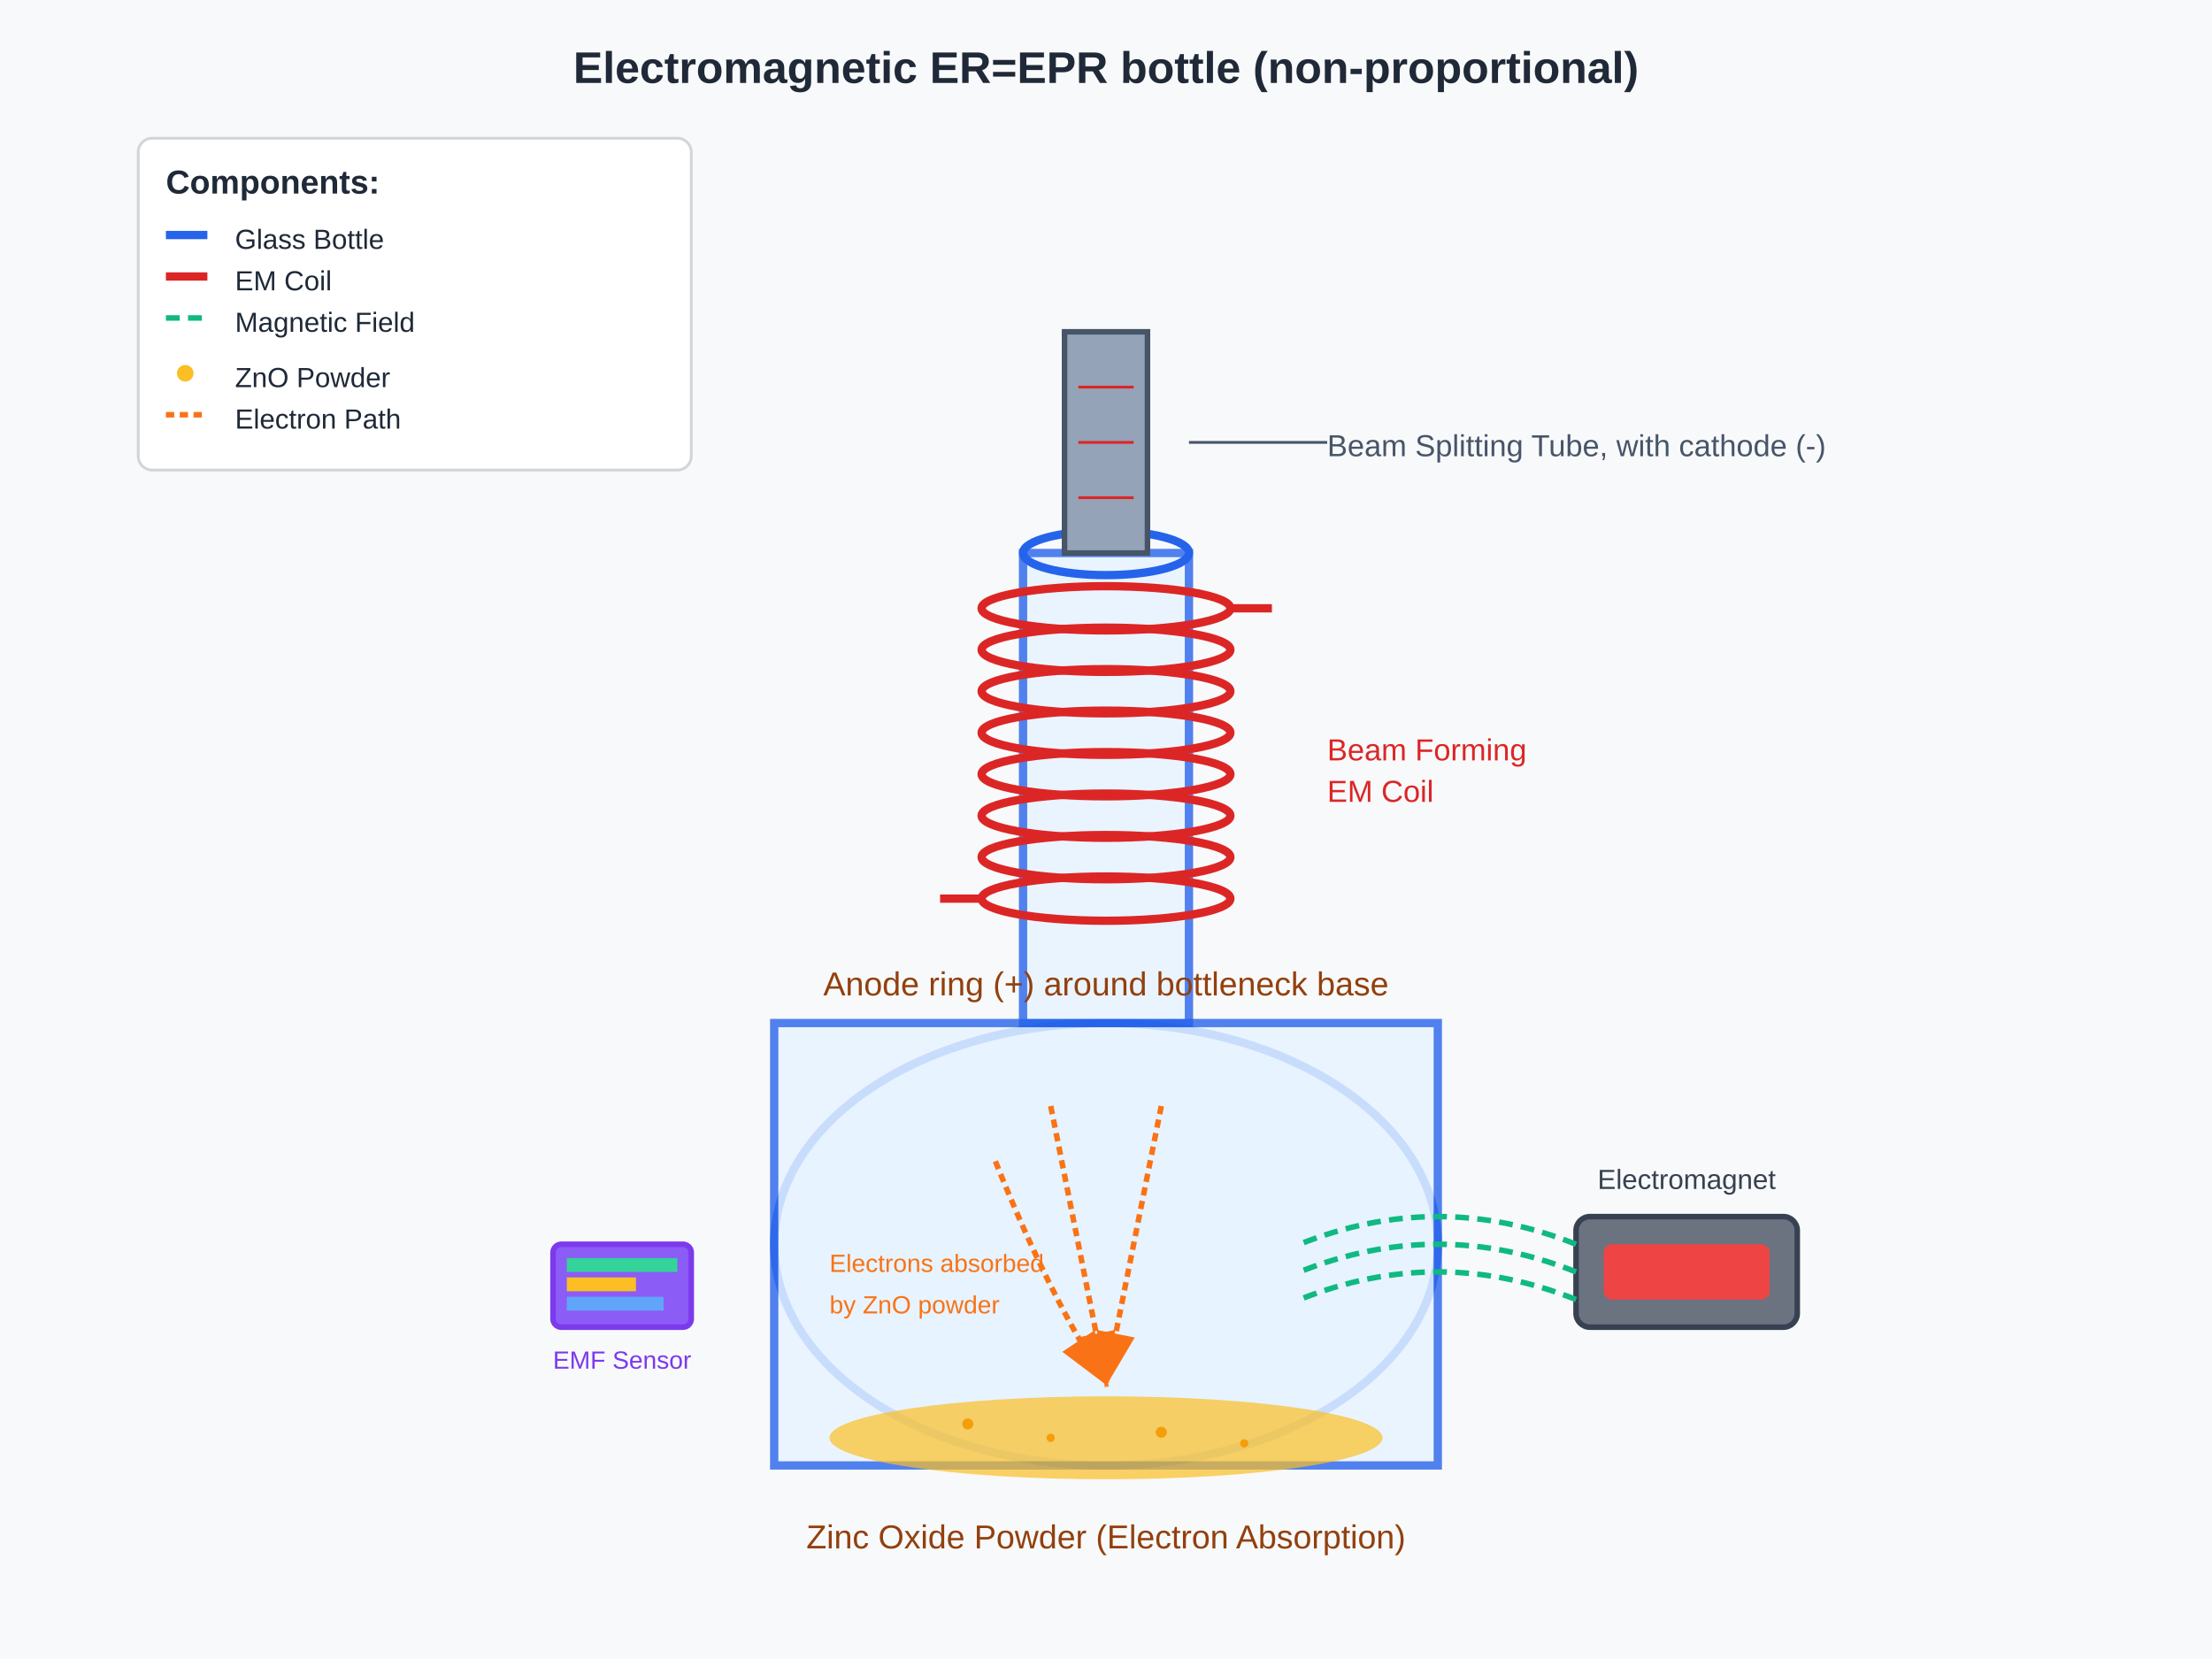
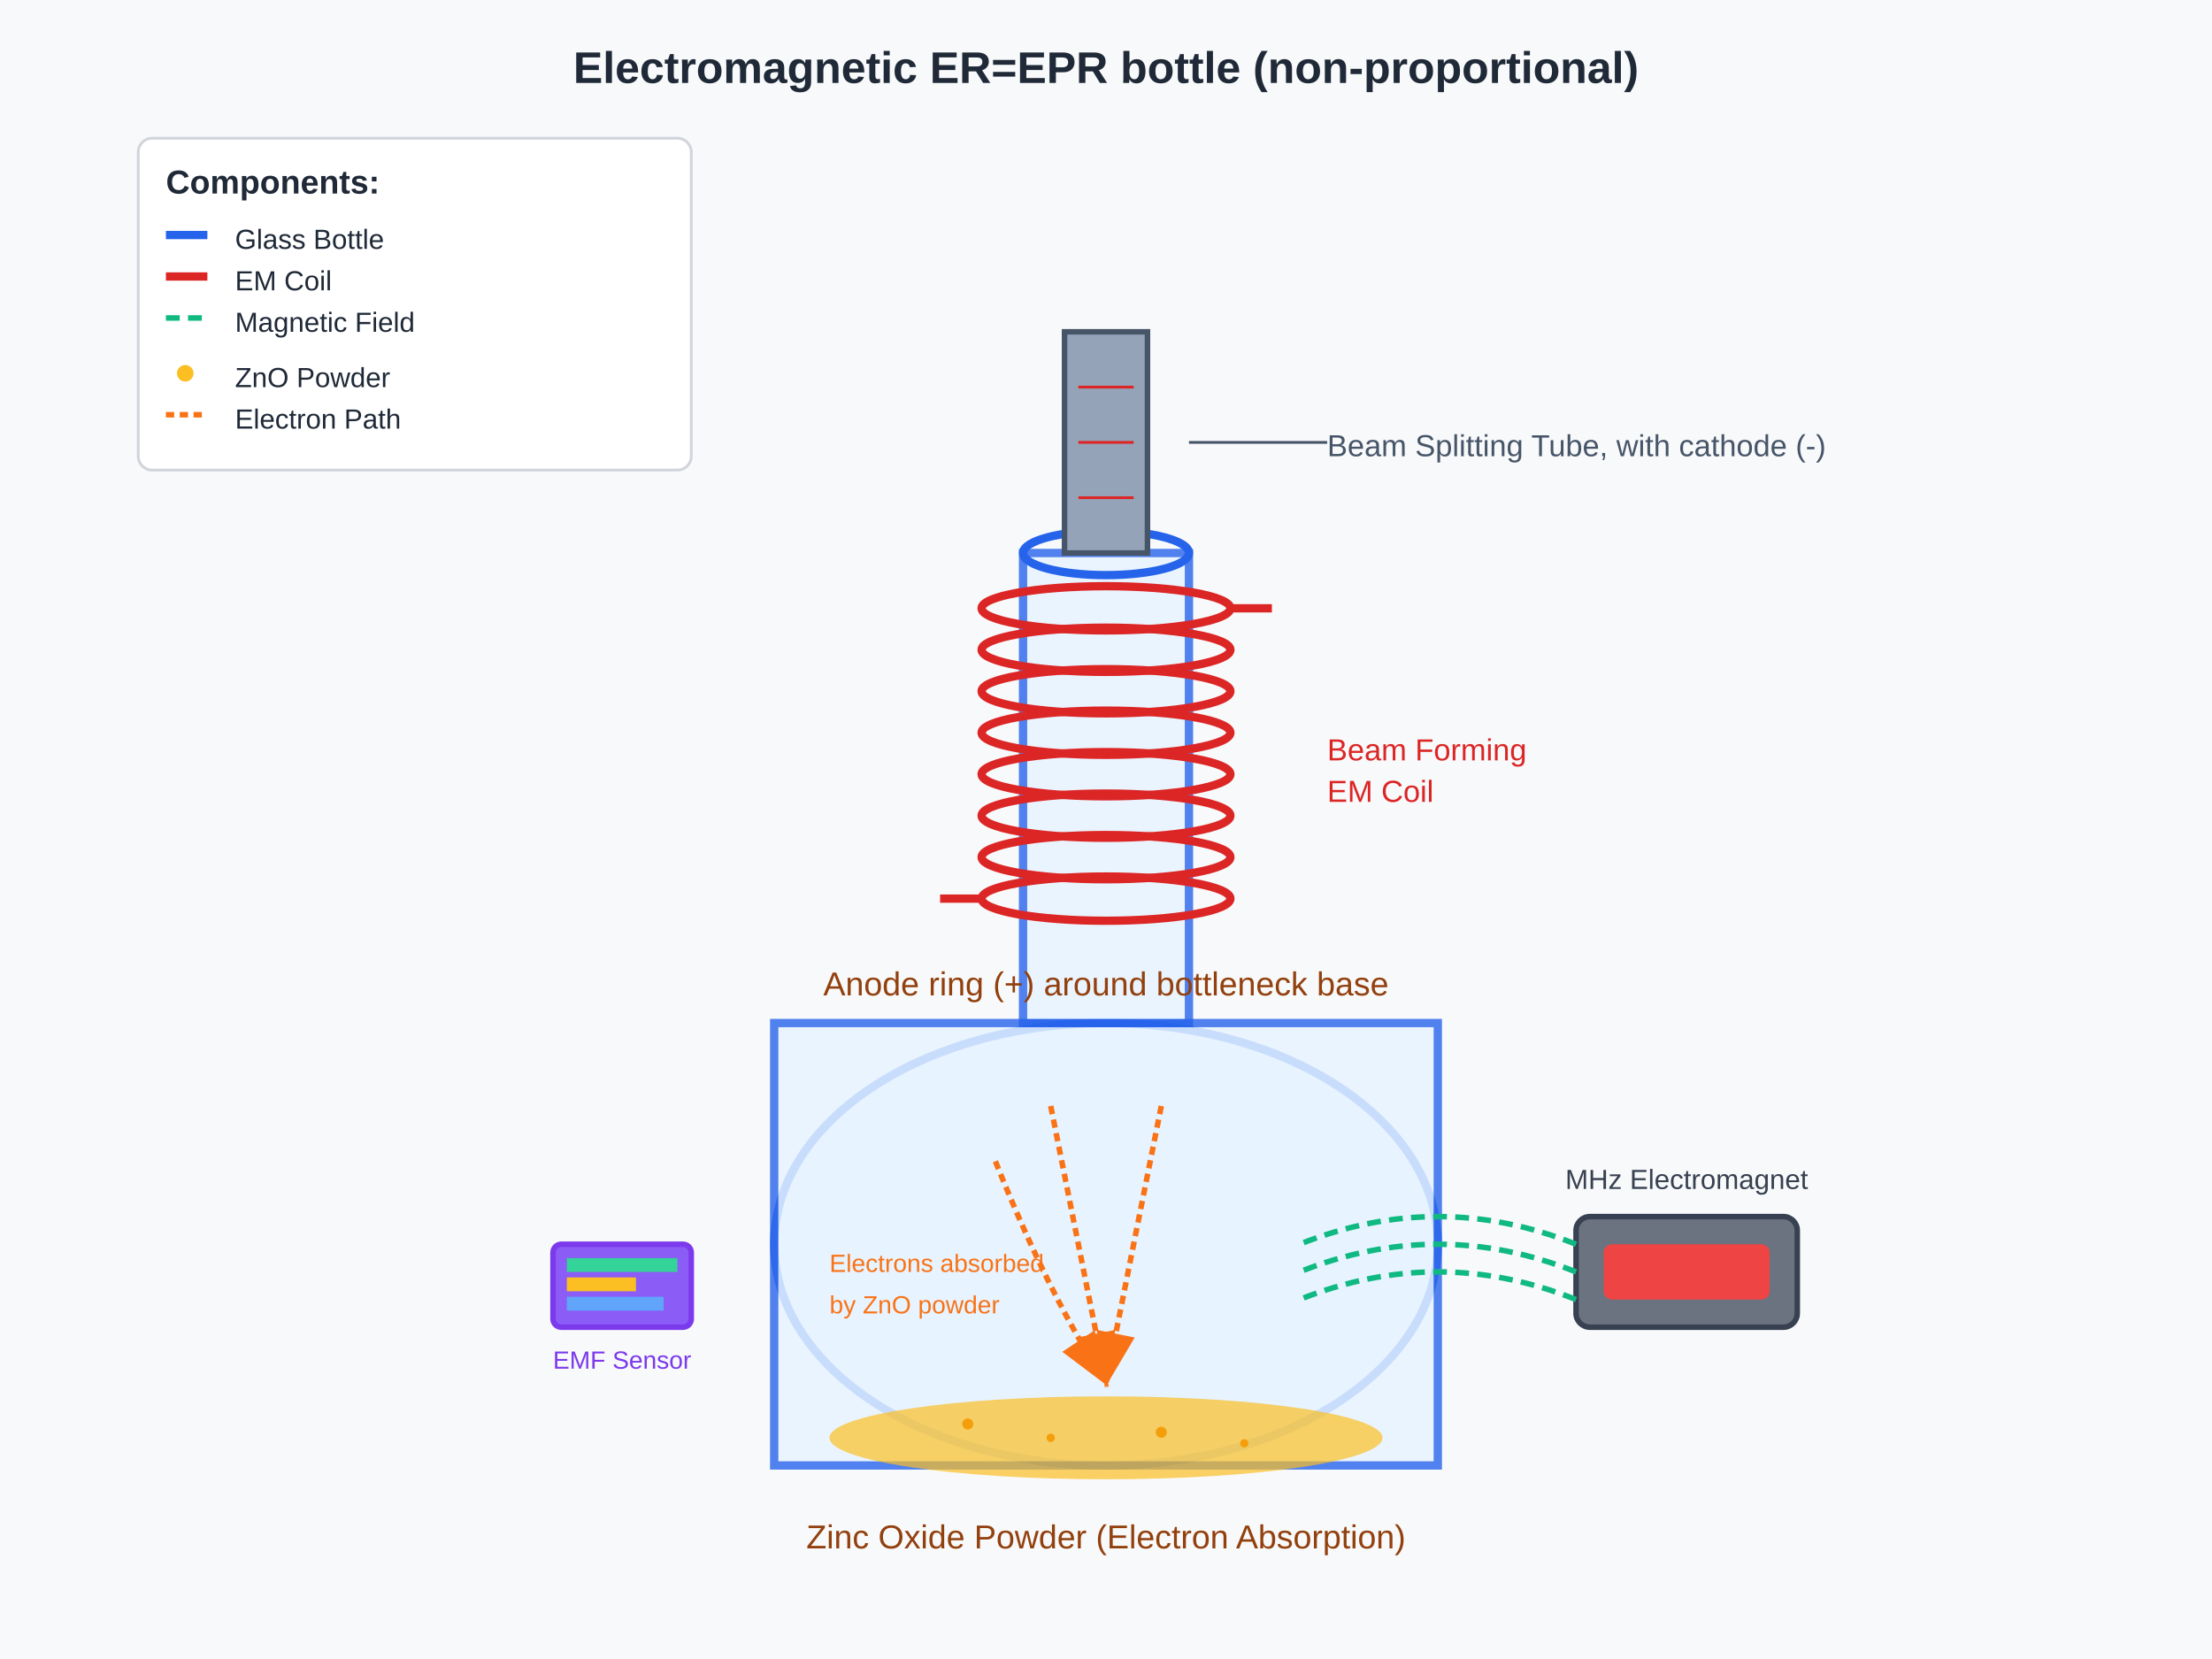
<svg xmlns="http://www.w3.org/2000/svg" viewBox="0 0 800 600">
  <rect width="800" height="600" fill="#f8f9fa" />
  <g id="bottle">
    <ellipse cx="400" cy="450" rx="120" ry="80" fill="#e6f3ff" stroke="#2563eb" stroke-width="3" opacity="0.8" />
    <rect x="280" y="370" width="240" height="160" fill="#e6f3ff" stroke="#2563eb" stroke-width="3" opacity="0.8" />
    <rect x="370" y="200" width="60" height="170" fill="#e6f3ff" stroke="#2563eb" stroke-width="3" opacity="0.8" />
    <ellipse cx="400" cy="200" rx="30" ry="8" fill="none" stroke="#2563eb" stroke-width="3" />
  </g>
  <g id="Anode">
    <text x="400" y="360" text-anchor="middle" font-family="Arial, sans-serif" font-size="12" fill="#92400e">
      Anode ring (+) around bottleneck base
    </text>
  </g>
  <g id="zinc-oxide">
    <ellipse cx="400" cy="520" rx="100" ry="15" fill="#fbbf24" opacity="0.7" />
    <text x="400" y="560" text-anchor="middle" font-family="Arial, sans-serif" font-size="12" fill="#92400e">
      Zinc Oxide Powder (Electron Absorption)
    </text>
    <circle cx="350" cy="515" r="2" fill="#f59e0b" />
    <circle cx="380" cy="520" r="1.5" fill="#f59e0b" />
    <circle cx="420" cy="518" r="2" fill="#f59e0b" />
    <circle cx="450" cy="522" r="1.5" fill="#f59e0b" />
  </g>
  <g id="beam-splitter">
    <rect x="385" y="120" width="30" height="80" fill="#94a3b8" stroke="#475569" stroke-width="2" />
    <text x="480" y="165" font-family="Arial, sans-serif" font-size="11" fill="#475569">
      Beam Splitting Tube, with cathode (-)
    </text>
    <line x1="430" y1="160" x2="480" y2="160" stroke="#475569" stroke-width="1" />
    <line x1="390" y1="140" x2="410" y2="140" stroke="#dc2626" stroke-width="1" />
    <line x1="390" y1="160" x2="410" y2="160" stroke="#dc2626" stroke-width="1" />
    <line x1="390" y1="180" x2="410" y2="180" stroke="#dc2626" stroke-width="1" />
  </g>
  <g id="em-coil">
    <g fill="none" stroke="#dc2626" stroke-width="3">
      <ellipse cx="400" cy="220" rx="45" ry="8" />
      <ellipse cx="400" cy="235" rx="45" ry="8" />
      <ellipse cx="400" cy="250" rx="45" ry="8" />
      <ellipse cx="400" cy="265" rx="45" ry="8" />
      <ellipse cx="400" cy="280" rx="45" ry="8" />
      <ellipse cx="400" cy="295" rx="45" ry="8" />
      <ellipse cx="400" cy="310" rx="45" ry="8" />
      <ellipse cx="400" cy="325" rx="45" ry="8" />
    </g>
    <line x1="445" y1="220" x2="460" y2="220" stroke="#dc2626" stroke-width="3" />
    <line x1="355" y1="325" x2="340" y2="325" stroke="#dc2626" stroke-width="3" />
    <text x="480" y="275" font-family="Arial, sans-serif" font-size="11" fill="#dc2626">
      Beam Forming
    </text>
    <text x="480" y="290" font-family="Arial, sans-serif" font-size="11" fill="#dc2626">
      EM Coil
    </text>
  </g>
  <g id="right-electromagnet">
    <rect x="570" y="440" width="80" height="40" fill="#6b7280" stroke="#374151" stroke-width="2" rx="5" />
    <rect x="580" y="450" width="60" height="20" fill="#ef4444" rx="3" />
    <path d="M 570 460 Q 520 440 470 460" fill="none" stroke="#10b981" stroke-width="2" stroke-dasharray="5,3" />
    <path d="M 570 450 Q 520 430 470 450" fill="none" stroke="#10b981" stroke-width="2" stroke-dasharray="5,3" />
    <path d="M 570 470 Q 520 450 470 470" fill="none" stroke="#10b981" stroke-width="2" stroke-dasharray="5,3" />
    <text x="610" y="430" text-anchor="middle" font-family="Arial, sans-serif" font-size="10" fill="#374151">
-       Electromagnet
+       MHz Electromagnet
    </text>
  </g>
  <g id="left-emf-sensor">
    <rect x="200" y="450" width="50" height="30" fill="#8b5cf6" stroke="#7c3aed" stroke-width="2" rx="3" />
    <text x="225" y="495" text-anchor="middle" font-family="Arial, sans-serif" font-size="9" fill="#7c3aed">
      EMF Sensor
    </text>
    <rect x="205" y="455" width="40" height="5" fill="#34d399" />
    <rect x="205" y="462" width="25" height="5" fill="#fbbf24" />
    <rect x="205" y="469" width="35" height="5" fill="#60a5fa" />
  </g>
  <g id="electron-paths">
    <defs>
      <marker id="arrowhead" markerWidth="10" markerHeight="7" refX="9" refY="3.5" orient="auto">
        <polygon points="0 0, 10 3.5, 0 7" fill="#f97316" />
      </marker>
    </defs>
    <path d="M 380 400 Q 390 450 400 500" fill="none" stroke="#f97316" stroke-width="2" marker-end="url(#arrowhead)" stroke-dasharray="3,2" />
    <path d="M 420 400 Q 410 450 400 500" fill="none" stroke="#f97316" stroke-width="2" marker-end="url(#arrowhead)" stroke-dasharray="3,2" />
    <path d="M 360 420 Q 380 470 400 500" fill="none" stroke="#f97316" stroke-width="2" marker-end="url(#arrowhead)" stroke-dasharray="3,2" />
    <text x="300" y="460" font-family="Arial, sans-serif" font-size="9" fill="#f97316">
      Electrons absorbed
    </text>
    <text x="300" y="475" font-family="Arial, sans-serif" font-size="9" fill="#f97316">
      by ZnO powder
    </text>
  </g>
  <text x="400" y="30" text-anchor="middle" font-family="Arial, sans-serif" font-size="16" font-weight="bold" fill="#1f2937">
    Electromagnetic ER=EPR bottle (non-proportional)
  </text>
  <g id="legend">
    <rect x="50" y="50" width="200" height="120" fill="white" stroke="#d1d5db" stroke-width="1" rx="5" />
    <text x="60" y="70" font-family="Arial, sans-serif" font-size="12" font-weight="bold" fill="#1f2937">Components:</text>
    <line x1="60" y1="85" x2="75" y2="85" stroke="#2563eb" stroke-width="3" />
    <text x="85" y="90" font-family="Arial, sans-serif" font-size="10" fill="#1f2937">Glass Bottle</text>
    <line x1="60" y1="100" x2="75" y2="100" stroke="#dc2626" stroke-width="3" />
    <text x="85" y="105" font-family="Arial, sans-serif" font-size="10" fill="#1f2937">EM Coil</text>
    <line x1="60" y1="115" x2="75" y2="115" stroke="#10b981" stroke-width="2" stroke-dasharray="5,3" />
    <text x="85" y="120" font-family="Arial, sans-serif" font-size="10" fill="#1f2937">Magnetic Field</text>
    <circle cx="67" cy="135" r="3" fill="#fbbf24" />
    <text x="85" y="140" font-family="Arial, sans-serif" font-size="10" fill="#1f2937">ZnO Powder</text>
    <line x1="60" y1="150" x2="75" y2="150" stroke="#f97316" stroke-width="2" stroke-dasharray="3,2" />
    <text x="85" y="155" font-family="Arial, sans-serif" font-size="10" fill="#1f2937">Electron Path</text>
  </g>
</svg>
